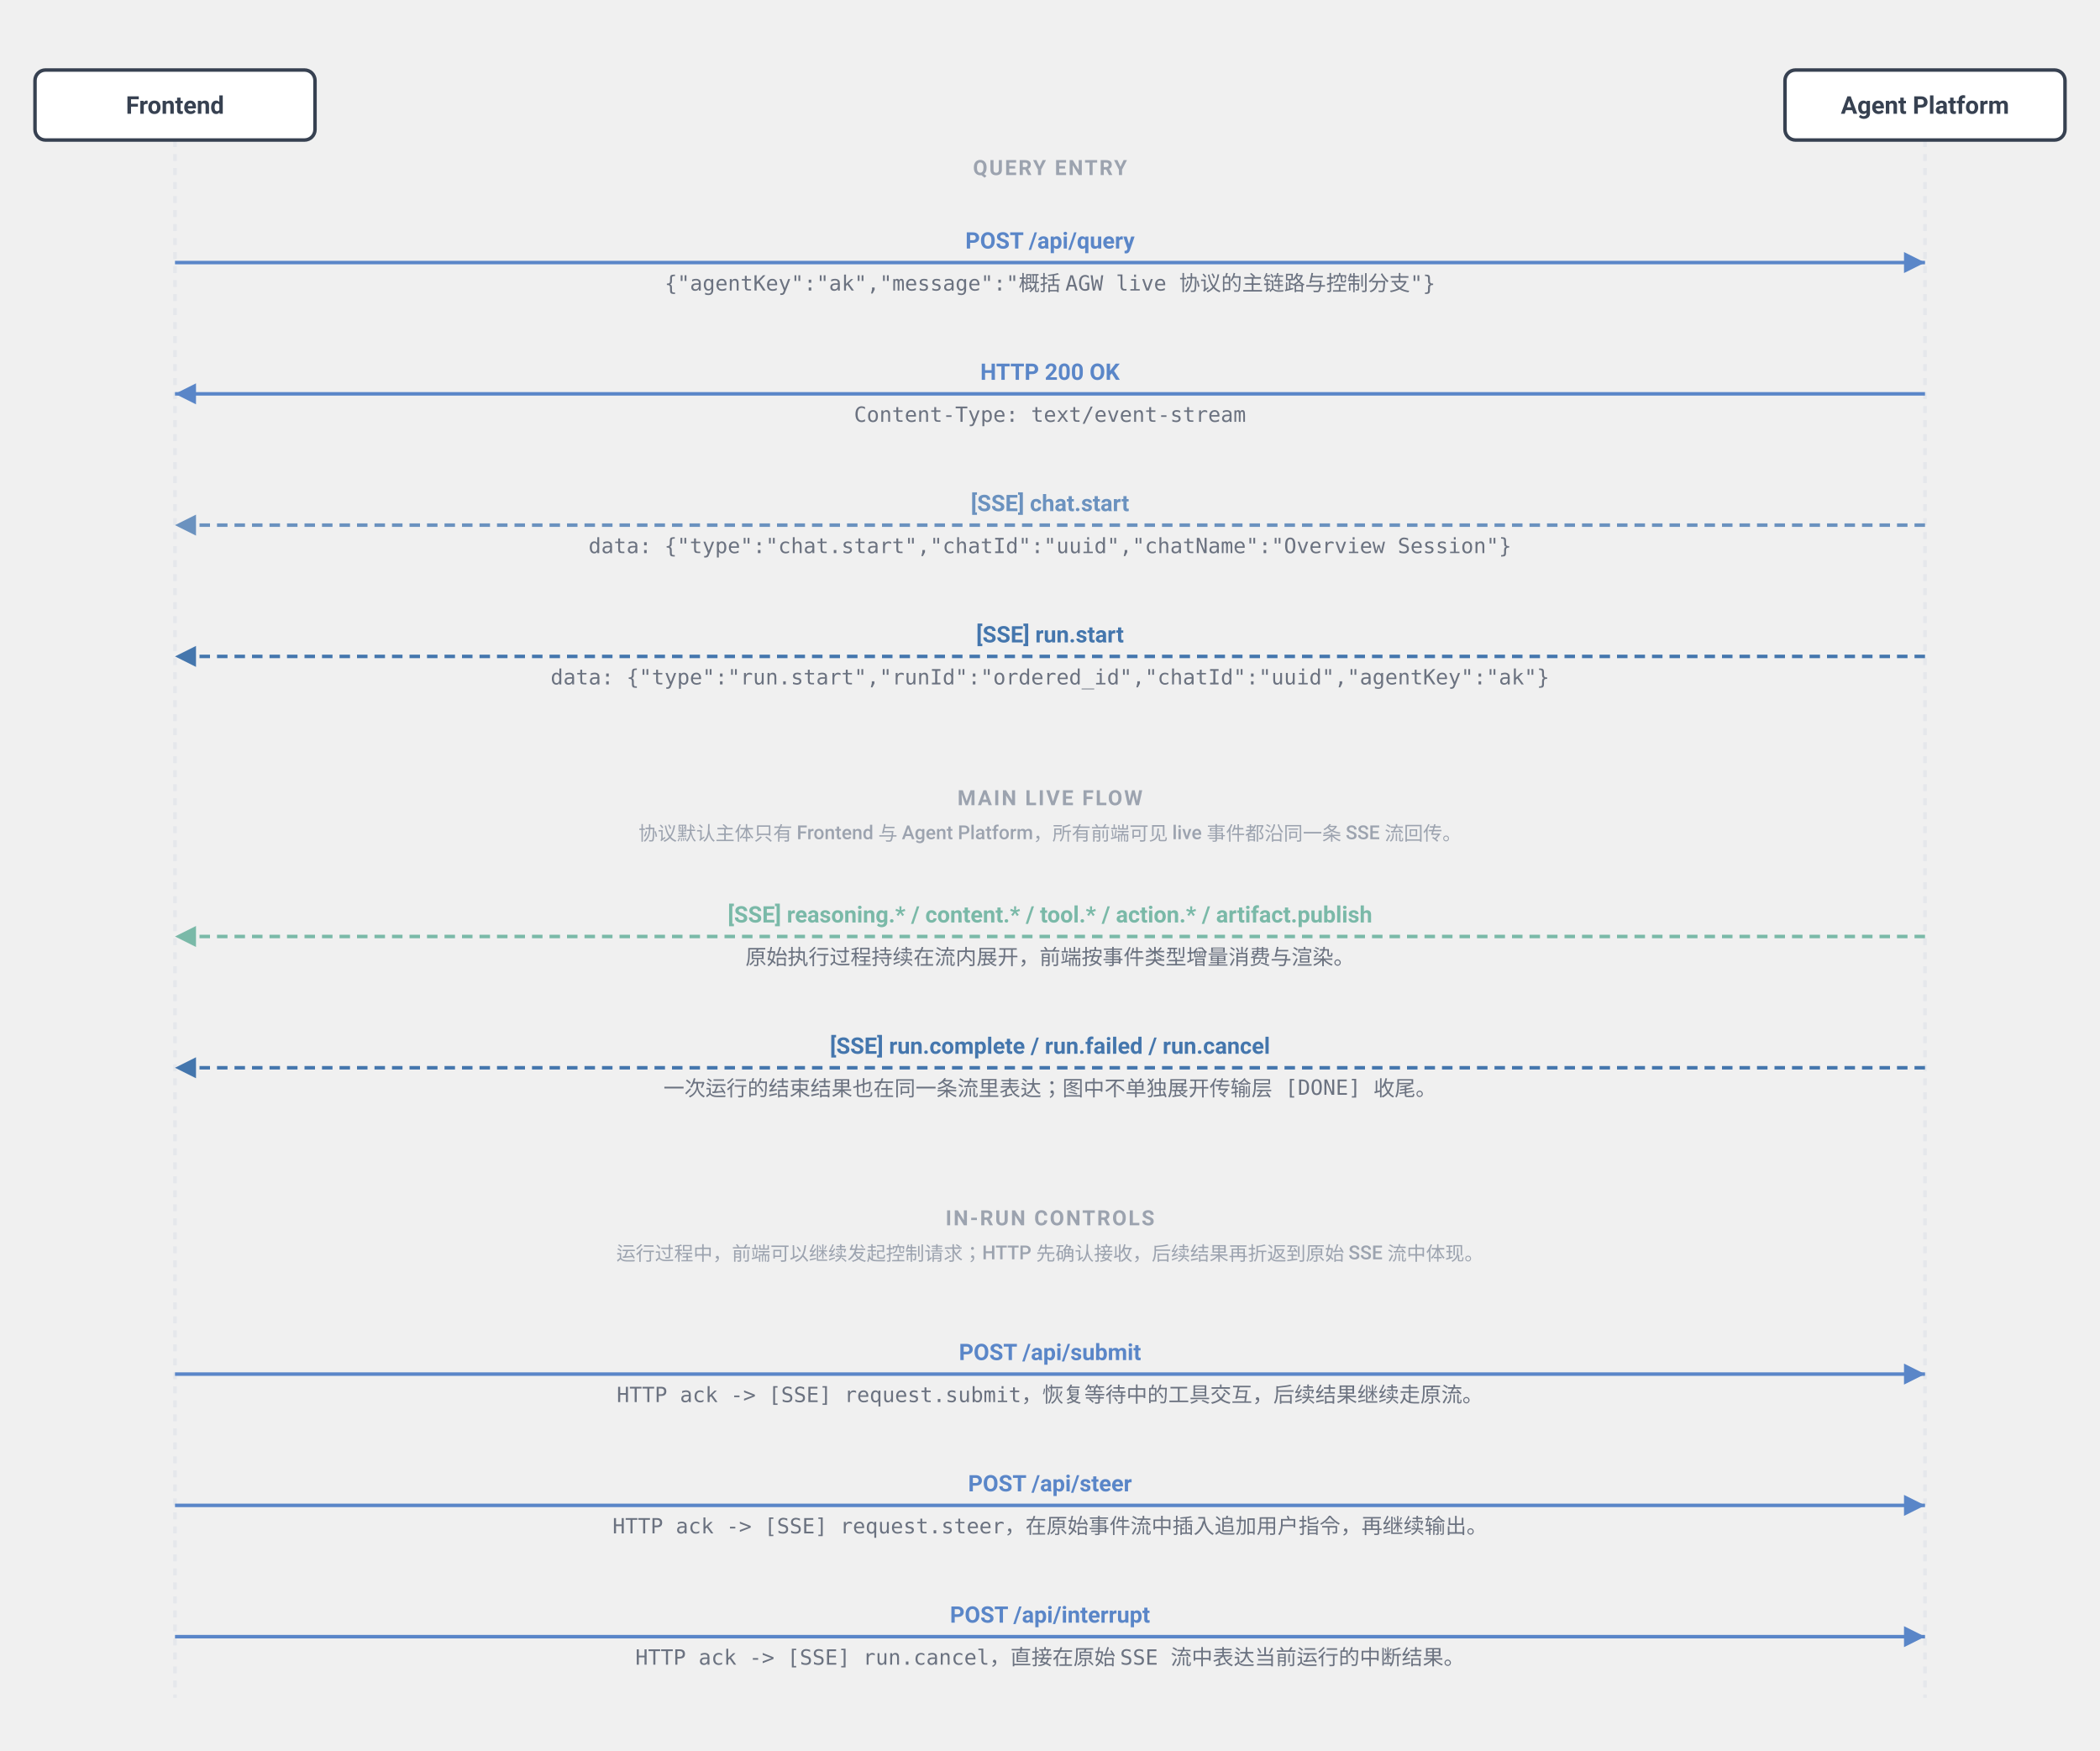
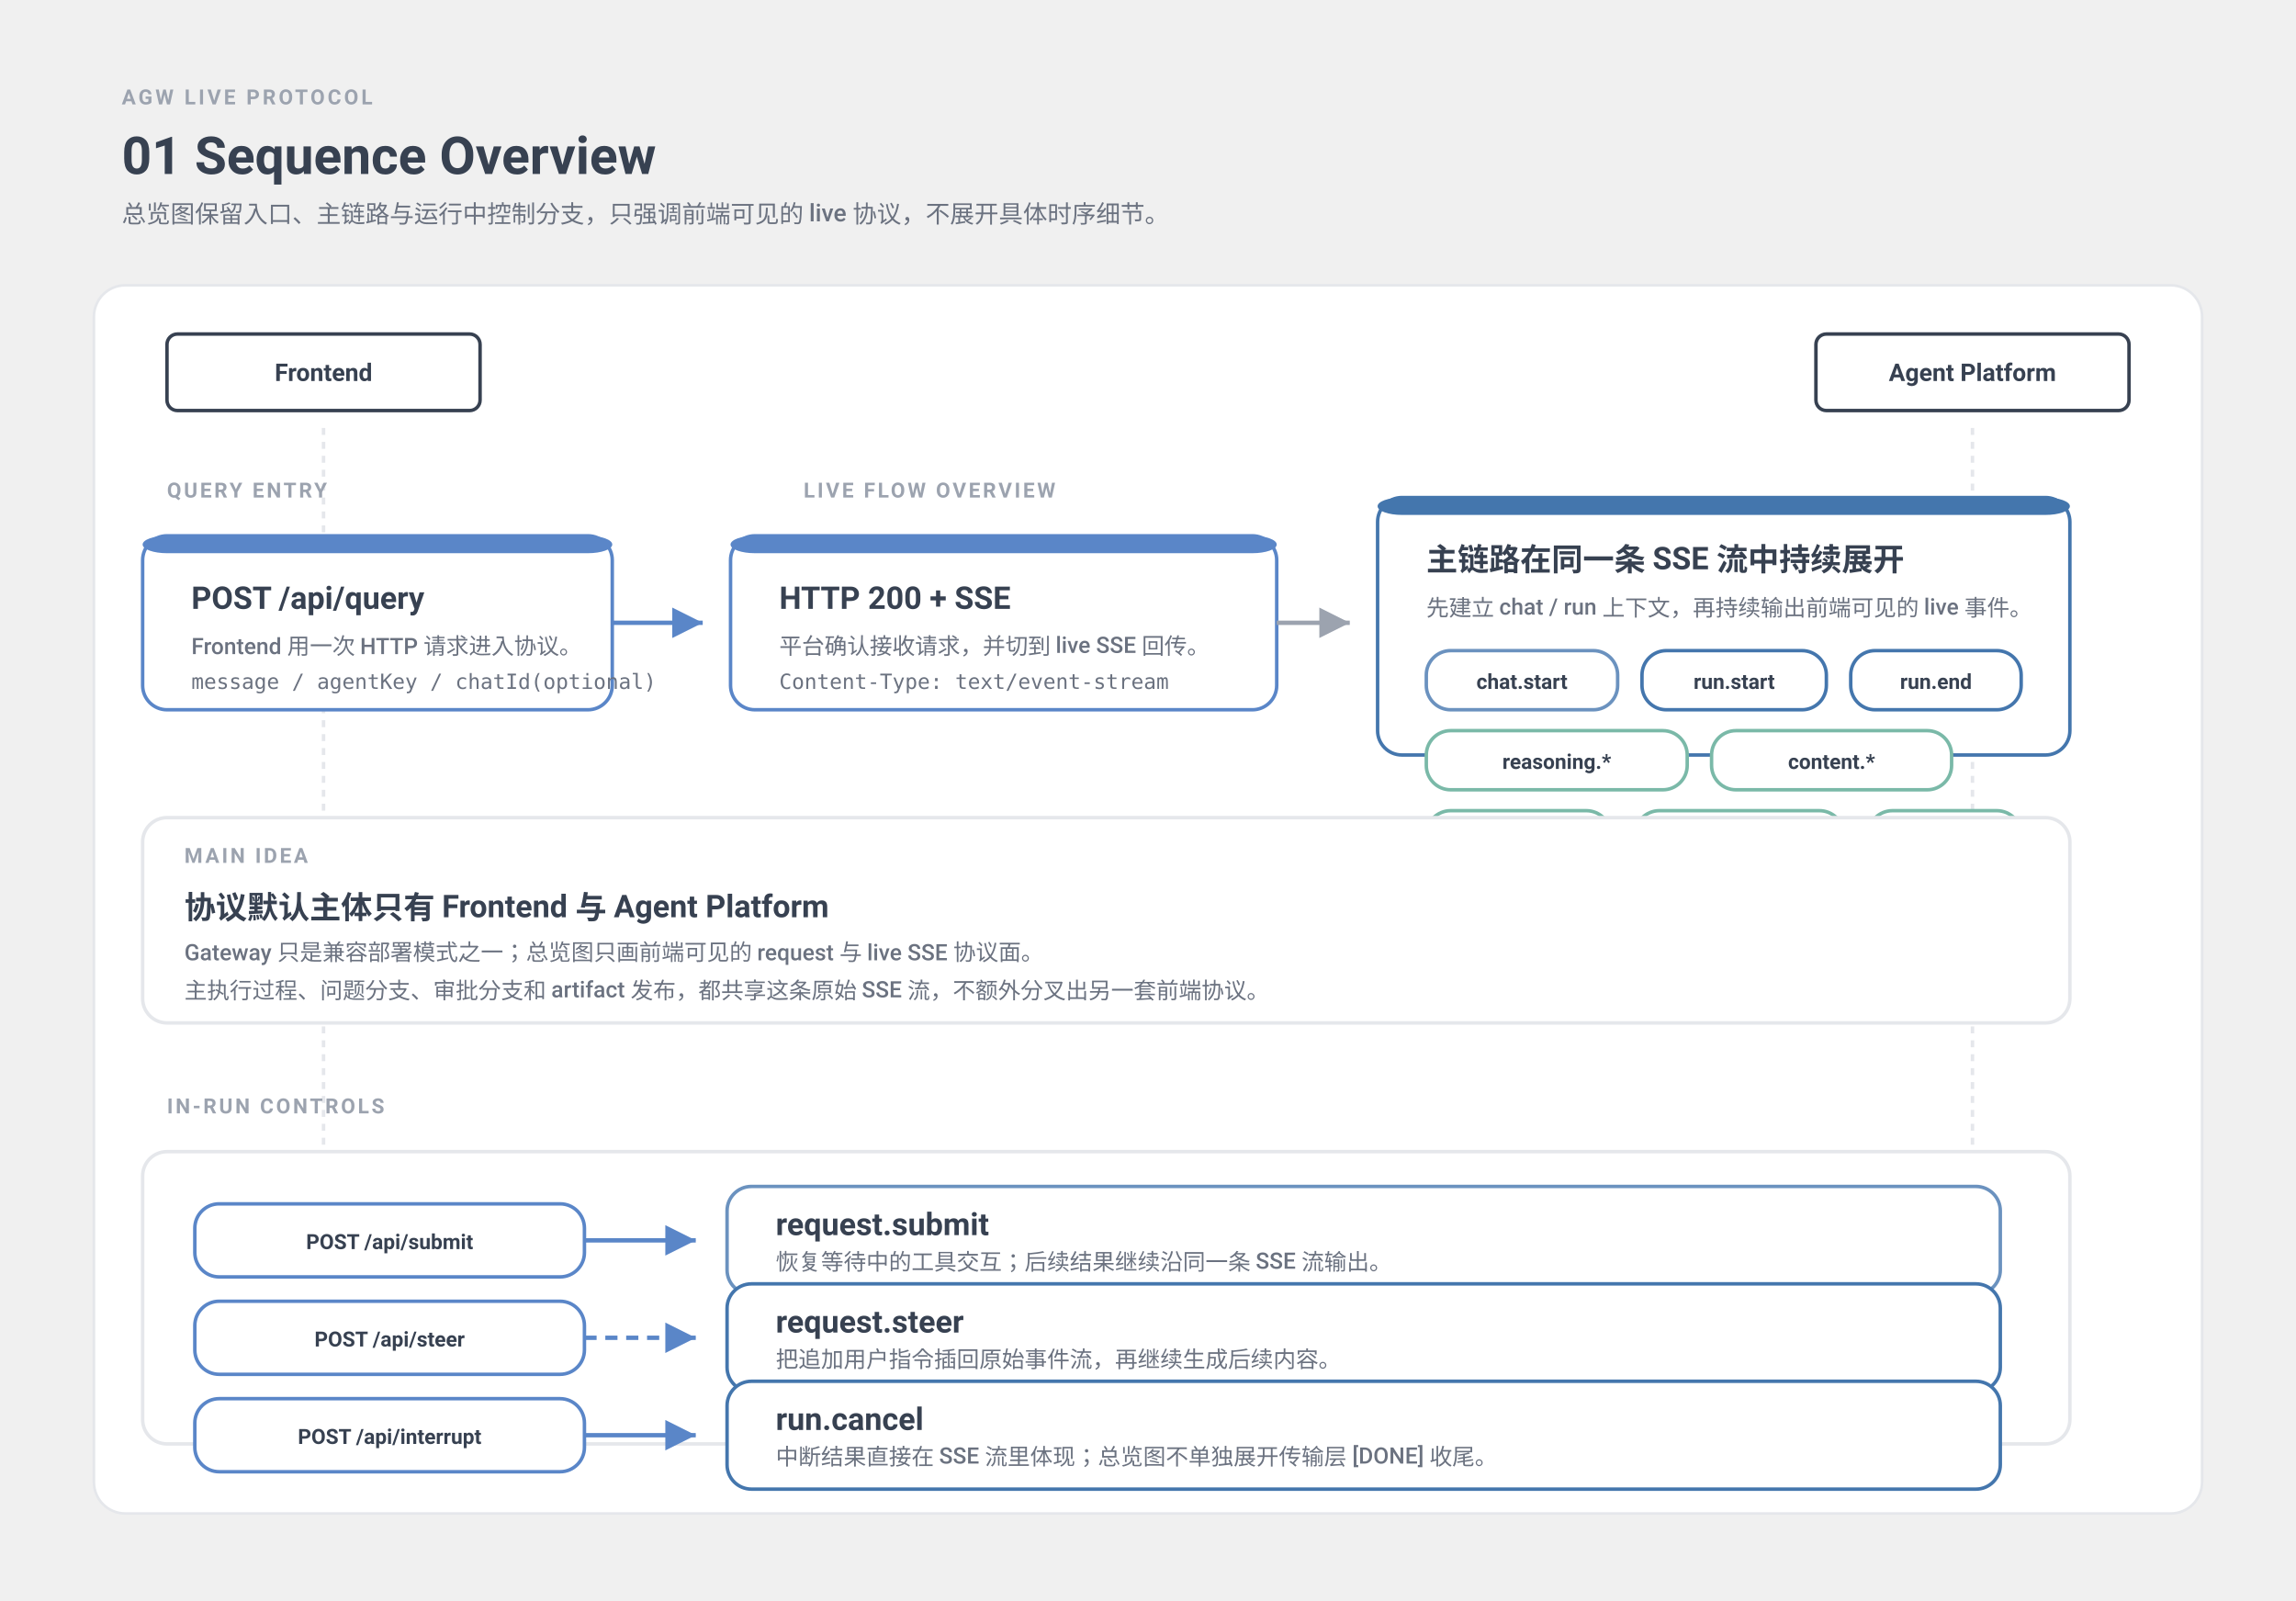
- <svg xmlns="http://www.w3.org/2000/svg" viewBox="0 0 1200 1000" width="100%" height="100%" role="img" aria-labelledby="title desc" style="background-color: #FFFFFF; font-family: -apple-system, BlinkMacSystemFont, 'Segoe UI', Roboto, Helvetica, Arial, sans-serif;">
+ <svg xmlns="http://www.w3.org/2000/svg" viewBox="0 0 1320 920" width="100%" height="100%" role="img" aria-labelledby="title desc" style="background-color: #FFFFFF; font-family: -apple-system, BlinkMacSystemFont, 'Segoe UI', Roboto, Helvetica, Arial, sans-serif;">
  <defs>
-     <marker id="arrow-request" viewBox="0 0 10 10" refX="10" refY="5" markerWidth="6" markerHeight="6" orient="auto">
+     <marker id="arrow-neutral" viewBox="0 0 10 10" refX="10" refY="5" markerWidth="7" markerHeight="7" orient="auto">
+       <path d="M0 0 L10 5 L0 10 z" fill="#9CA3AF" />
+     </marker>
+     <marker id="arrow-request" viewBox="0 0 10 10" refX="10" refY="5" markerWidth="7" markerHeight="7" orient="auto">
      <path d="M0 0 L10 5 L0 10 z" fill="#5A86C8" />
    </marker>
-     <marker id="arrow-chat" viewBox="0 0 10 10" refX="10" refY="5" markerWidth="6" markerHeight="6" orient="auto">
-       <path d="M0 0 L10 5 L0 10 z" fill="#6B92BF" />
-     </marker>
-     <marker id="arrow-run" viewBox="0 0 10 10" refX="10" refY="5" markerWidth="6" markerHeight="6" orient="auto">
-       <path d="M0 0 L10 5 L0 10 z" fill="#4476AD" />
-     </marker>
-     <marker id="arrow-content" viewBox="0 0 10 10" refX="10" refY="5" markerWidth="6" markerHeight="6" orient="auto">
-       <path d="M0 0 L10 5 L0 10 z" fill="#7AB9A8" />
-     </marker>
    <style>
-       .lifeline { stroke: #E5E7EB; stroke-width: 2; stroke-dasharray: 4 4; }
+       .title { fill: #374151; font-size: 30px; font-weight: 700; }
+       .subtitle { fill: #6B7280; font-size: 14px; font-weight: 500; }
+       .kicker { fill: #9CA3AF; font-size: 12px; font-weight: 700; letter-spacing: 1.6px; }
+       .section { fill: #9CA3AF; font-size: 12px; font-weight: 700; letter-spacing: 1.4px; }
+       .panel { fill: #FFFFFF; stroke: #E5E7EB; stroke-width: 1.5; rx: 18; }
      .entity { fill: #FFFFFF; stroke: #374151; stroke-width: 2; rx: 6; }
      .entity-text { fill: #374151; font-size: 14px; font-weight: 700; text-anchor: middle; }
-       .stage { fill: #9CA3AF; font-size: 12px; font-weight: 700; letter-spacing: 1px; text-anchor: middle; }
-       .note { fill: #9CA3AF; font-size: 11px; font-weight: 500; text-anchor: middle; }
-       .label { font-size: 13px; font-weight: 700; text-anchor: middle; }
-       .code { fill: #6B7280; font-size: 12px; font-family: monospace; text-anchor: middle; }
-       .request { stroke: #5A86C8; fill: none; stroke-width: 2; }
-       .chat { stroke: #6B92BF; fill: none; stroke-width: 2; stroke-dasharray: 6 4; }
-       .run { stroke: #4476AD; fill: none; stroke-width: 2; stroke-dasharray: 6 4; }
-       .content { stroke: #7AB9A8; fill: none; stroke-width: 2; stroke-dasharray: 6 4; }
-       .label-request { fill: #5A86C8; }
-       .label-chat { fill: #6B92BF; }
-       .label-run { fill: #4476AD; }
-       .label-content { fill: #7AB9A8; }
+       .lane { stroke: #E5E7EB; stroke-width: 2; stroke-dasharray: 4 4; }
+       .card { fill: #FFFFFF; stroke-width: 2; rx: 14; }
+       .card-title { fill: #374151; font-size: 18px; font-weight: 700; }
+       .card-body { fill: #6B7280; font-size: 13px; font-weight: 500; }
+       .mono { fill: #6B7280; font-size: 12px; font-family: monospace; }
+       .chip-text { fill: #374151; font-size: 12px; font-weight: 700; text-anchor: middle; }
+       .foot { fill: #6B7280; font-size: 12px; font-weight: 500; }
+       .connector { fill: none; stroke: #9CA3AF; stroke-width: 2.5; marker-end: url(#arrow-neutral); }
+       .connector-request { fill: none; stroke: #5A86C8; stroke-width: 2.5; marker-end: url(#arrow-request); }
+       .connector-dashed { stroke-dasharray: 7 5; }
    </style>
  </defs>
-   <line class="lifeline" x1="100" y1="80" x2="100" y2="970" />
-   <line class="lifeline" x1="1100" y1="80" x2="1100" y2="970" />
-   <rect class="entity" x="20" y="40" width="160" height="40" />
-   <text class="entity-text" x="100" y="65">Frontend</text>
-   <rect class="entity" x="1020" y="40" width="160" height="40" />
-   <text class="entity-text" x="1100" y="65">Agent Platform</text>
-   <text class="stage" x="600" y="100">QUERY ENTRY</text>
-   <g>
-     <path class="request" d="M100 150 L1100 150" marker-end="url(#arrow-request)" />
-     <text class="label label-request" x="600" y="142">POST /api/query</text>
-     <text class="code" x="600" y="166">{"agentKey":"ak","message":"概括 AGW live 协议的主链路与控制分支"}</text>
-   </g>
-   <g>
-     <path class="request" d="M1100 225 L100 225" marker-end="url(#arrow-request)" />
-     <text class="label label-request" x="600" y="217">HTTP 200 OK</text>
-     <text class="code" x="600" y="241">Content-Type: text/event-stream</text>
-   </g>
-   <g>
-     <path class="chat" d="M1100 300 L100 300" marker-end="url(#arrow-chat)" />
-     <text class="label label-chat" x="600" y="292">[SSE] chat.start</text>
-     <text class="code" x="600" y="316">data: {"type":"chat.start","chatId":"uuid","chatName":"Overview Session"}</text>
-   </g>
-   <g>
-     <path class="run" d="M1100 375 L100 375" marker-end="url(#arrow-run)" />
-     <text class="label label-run" x="600" y="367">[SSE] run.start</text>
-     <text class="code" x="600" y="391">data: {"type":"run.start","runId":"ordered_id","chatId":"uuid","agentKey":"ak"}</text>
-   </g>
-   <text class="stage" x="600" y="460">MAIN LIVE FLOW</text>
-   <text class="note" x="600" y="480">协议默认主体只有 Frontend 与 Agent Platform，所有前端可见 live 事件都沿同一条 SSE 流回传。</text>
-   <g>
-     <path class="content" d="M1100 535 L100 535" marker-end="url(#arrow-content)" />
-     <text class="label label-content" x="600" y="527">[SSE] reasoning.* / content.* / tool.* / action.* / artifact.publish</text>
-     <text class="code" x="600" y="551">原始执行过程持续在流内展开，前端按事件类型增量消费与渲染。</text>
-   </g>
-   <g>
-     <path class="run" d="M1100 610 L100 610" marker-end="url(#arrow-run)" />
-     <text class="label label-run" x="600" y="602">[SSE] run.complete / run.failed / run.cancel</text>
-     <text class="code" x="600" y="626">一次运行的结束结果也在同一条流里表达；图中不单独展开传输层 [DONE] 收尾。</text>
-   </g>
-   <text class="stage" x="600" y="700">IN-RUN CONTROLS</text>
-   <text class="note" x="600" y="720">运行过程中，前端可以继续发起控制请求；HTTP 先确认接收，后续结果再折返到原始 SSE 流中体现。</text>
-   <g>
-     <path class="request" d="M100 785 L1100 785" marker-end="url(#arrow-request)" />
-     <text class="label label-request" x="600" y="777">POST /api/submit</text>
-     <text class="code" x="600" y="801">HTTP ack -&gt; [SSE] request.submit，恢复等待中的工具交互，后续结果继续走原流。</text>
-   </g>
-   <g>
-     <path class="request" d="M100 860 L1100 860" marker-end="url(#arrow-request)" />
-     <text class="label label-request" x="600" y="852">POST /api/steer</text>
-     <text class="code" x="600" y="876">HTTP ack -&gt; [SSE] request.steer，在原始事件流中插入追加用户指令，再继续输出。</text>
-   </g>
-   <g>
-     <path class="request" d="M100 935 L1100 935" marker-end="url(#arrow-request)" />
-     <text class="label label-request" x="600" y="927">POST /api/interrupt</text>
-     <text class="code" x="600" y="951">HTTP ack -&gt; [SSE] run.cancel，直接在原始 SSE 流中表达当前运行的中断结果。</text>
-   </g>
+   <text class="kicker" x="70" y="60">AGW LIVE PROTOCOL</text>
+   <text class="title" x="70" y="100">01 Sequence Overview</text>
+   <text class="subtitle" x="70" y="128">总览图保留入口、主链路与运行中控制分支，只强调前端可见的 live 协议，不展开具体时序细节。</text>
+   <rect class="panel" x="54" y="164" width="1212" height="706" />
+   <rect class="entity" x="96" y="192" width="180" height="44" />
+   <text class="entity-text" x="186" y="219">Frontend</text>
+   <rect class="entity" x="1044" y="192" width="180" height="44" />
+   <text class="entity-text" x="1134" y="219">Agent Platform</text>
+   <line class="lane" x1="186" y1="246" x2="186" y2="824" />
+   <line class="lane" x1="1134" y1="246" x2="1134" y2="824" />
+   <text class="section" x="96" y="286">QUERY ENTRY</text>
+   <text class="section" x="462" y="286">LIVE FLOW OVERVIEW</text>
+   <rect class="card" x="82" y="308" width="270" height="100" stroke="#5A86C8" />
+   <rect x="82" y="308" width="270" height="10" rx="14" fill="#5A86C8" />
+   <text class="card-title" x="110" y="350">POST /api/query</text>
+   <text class="card-body" x="110" y="376">Frontend 用一次 HTTP 请求进入协议。</text>
+   <text class="mono" x="110" y="396">message / agentKey / chatId(optional)</text>
+   <path class="connector-request" d="M352 358 H404" />
+   <rect class="card" x="420" y="308" width="314" height="100" stroke="#5A86C8" />
+   <rect x="420" y="308" width="314" height="10" rx="14" fill="#5A86C8" />
+   <text class="card-title" x="448" y="350">HTTP 200 + SSE</text>
+   <text class="card-body" x="448" y="376">平台确认接收请求，并切到 live SSE 回传。</text>
+   <text class="mono" x="448" y="396">Content-Type: text/event-stream</text>
+   <path class="connector" d="M734 358 H776" />
+   <rect class="card" x="792" y="286" width="398" height="148" stroke="#4476AD" />
+   <rect x="792" y="286" width="398" height="10" rx="14" fill="#4476AD" />
+   <text class="card-title" x="820" y="328">主链路在同一条 SSE 流中持续展开</text>
+   <text class="card-body" x="820" y="354">先建立 chat / run 上下文，再持续输出前端可见的 live 事件。</text>
+   <rect class="card" x="820" y="374" width="110" height="34" stroke="#6B92BF" />
+   <text class="chip-text" x="875" y="396">chat.start</text>
+   <rect class="card" x="944" y="374" width="106" height="34" stroke="#4476AD" />
+   <text class="chip-text" x="997" y="396">run.start</text>
+   <rect class="card" x="1064" y="374" width="98" height="34" stroke="#4476AD" />
+   <text class="chip-text" x="1113" y="396">run.end</text>
+   <rect class="card" x="820" y="420" width="150" height="34" stroke="#7AB9A8" />
+   <text class="chip-text" x="895" y="442">reasoning.*</text>
+   <rect class="card" x="984" y="420" width="138" height="34" stroke="#7AB9A8" />
+   <text class="chip-text" x="1053" y="442">content.*</text>
+   <rect class="card" x="820" y="466" width="106" height="34" stroke="#7AB9A8" />
+   <text class="chip-text" x="873" y="488">tool.*</text>
+   <rect class="card" x="940" y="466" width="120" height="34" stroke="#7AB9A8" />
+   <text class="chip-text" x="1000" y="488">action.*</text>
+   <rect class="card" x="1074" y="466" width="88" height="34" stroke="#7AB9A8" />
+   <text class="chip-text" x="1118" y="488">artifact</text>
+   <rect class="card" x="82" y="470" width="1108" height="118" stroke="#E5E7EB" />
+   <text class="section" x="106" y="496">MAIN IDEA</text>
+   <text class="card-title" x="106" y="528">协议默认主体只有 Frontend 与 Agent Platform</text>
+   <text class="card-body" x="106" y="552">Gateway 只是兼容部署模式之一；总览图只画前端可见的 request 与 live SSE 协议面。</text>
+   <text class="card-body" x="106" y="574">主执行过程、问题分支、审批分支和 artifact 发布，都共享这条原始 SSE 流，不额外分叉出另一套前端协议。</text>
+   <text class="section" x="96" y="640">IN-RUN CONTROLS</text>
+   <rect class="card" x="82" y="662" width="1108" height="168" stroke="#E5E7EB" />
+   <rect class="card" x="112" y="692" width="224" height="42" stroke="#5A86C8" />
+   <text class="chip-text" x="224" y="718">POST /api/submit</text>
+   <path class="connector-request" d="M336 713 H400" />
+   <rect class="card" x="418" y="682" width="732" height="62" stroke="#6B92BF" />
+   <text class="card-title" x="446" y="710">request.submit</text>
+   <text class="card-body" x="446" y="730">恢复等待中的工具交互；后续结果继续沿同一条 SSE 流输出。</text>
+   <rect class="card" x="112" y="748" width="224" height="42" stroke="#5A86C8" />
+   <text class="chip-text" x="224" y="774">POST /api/steer</text>
+   <path class="connector-request connector-dashed" d="M336 769 H400" />
+   <rect class="card" x="418" y="738" width="732" height="62" stroke="#4476AD" />
+   <text class="card-title" x="446" y="766">request.steer</text>
+   <text class="card-body" x="446" y="786">把追加用户指令插回原始事件流，再继续生成后续内容。</text>
+   <rect class="card" x="112" y="804" width="224" height="42" stroke="#5A86C8" />
+   <text class="chip-text" x="224" y="830">POST /api/interrupt</text>
+   <path class="connector-request" d="M336 825 H400" />
+   <rect class="card" x="418" y="794" width="732" height="62" stroke="#4476AD" />
+   <text class="card-title" x="446" y="822">run.cancel</text>
+   <text class="card-body" x="446" y="842">中断结果直接在 SSE 流里体现；总览图不单独展开传输层 [DONE] 收尾。</text>
</svg>
